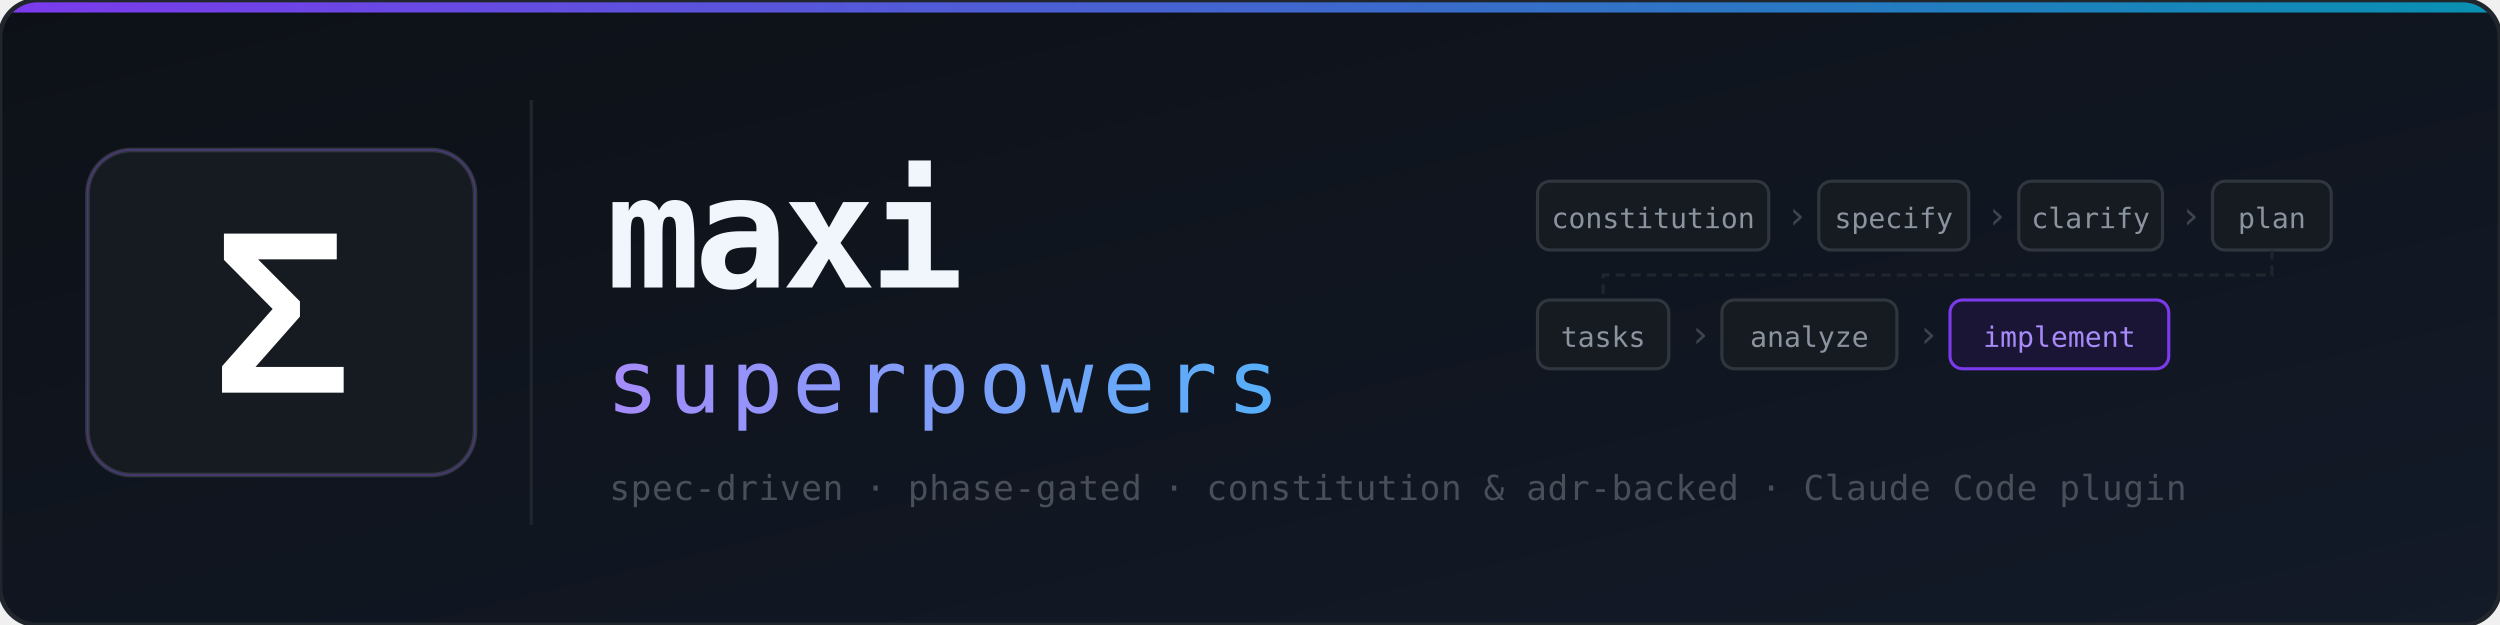
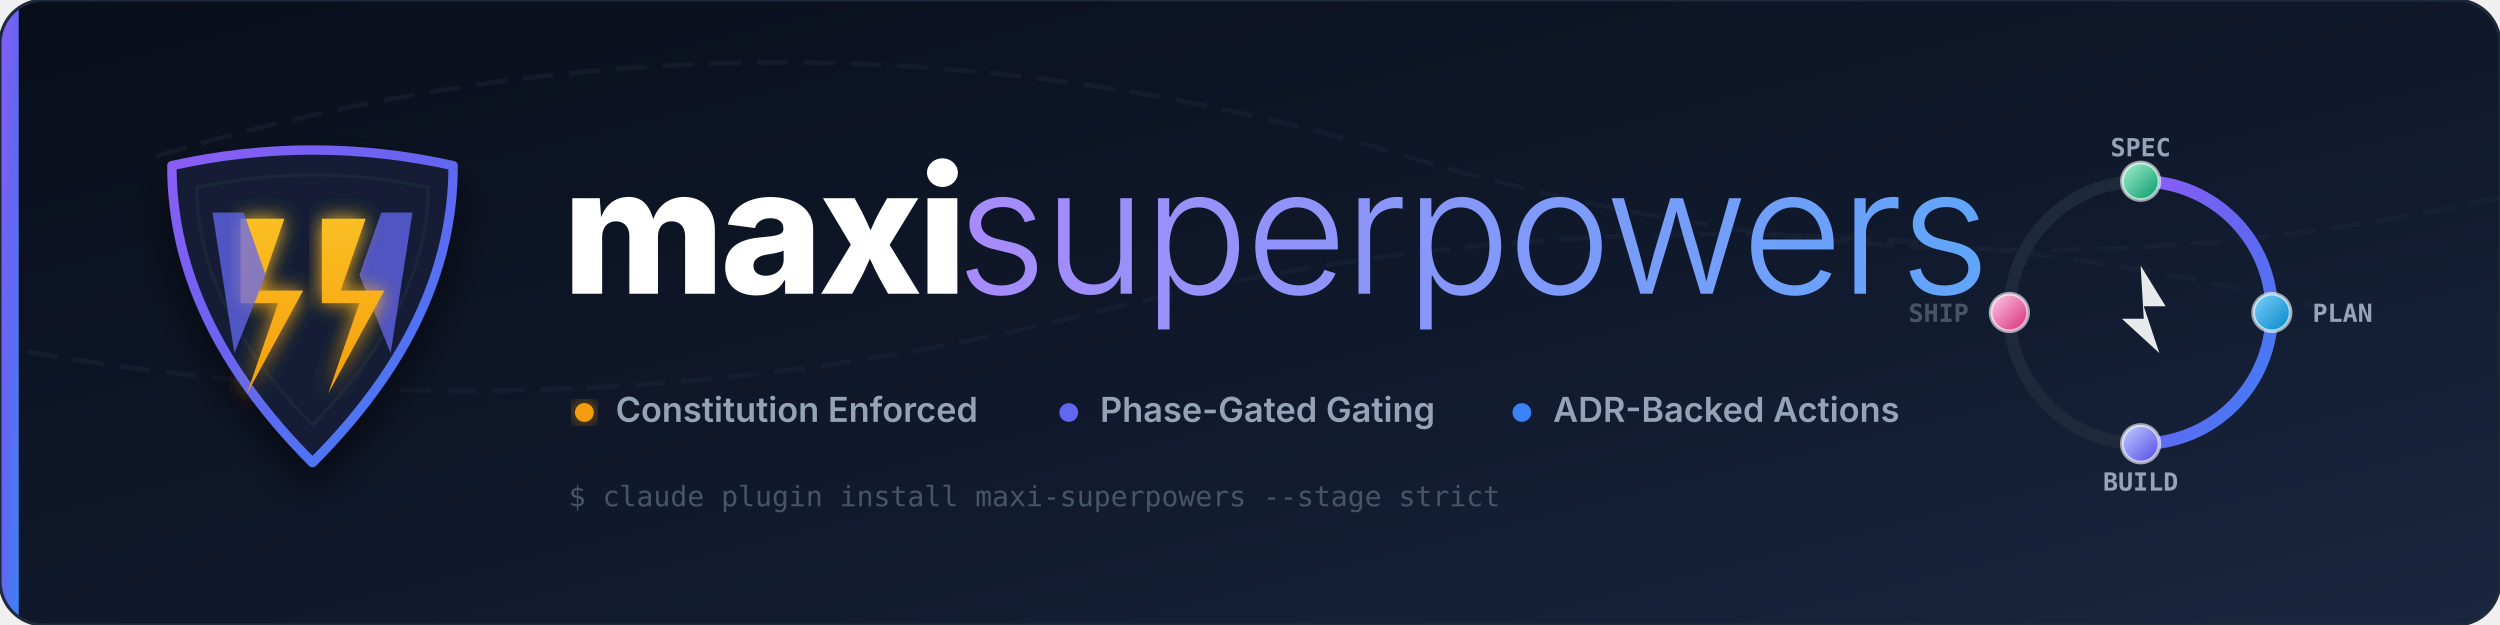
<svg xmlns="http://www.w3.org/2000/svg" width="800" height="200" viewBox="0 0 800 200">
  <defs>
-     <linearGradient id="bg" x1="0" y1="0" x2="1" y2="1">
-       <stop offset="0%" stop-color="#0d1117" />
-       <stop offset="100%" stop-color="#131a28" />
+     <linearGradient id="shield-bg" x1="0" y1="0" x2="1" y2="1">
+       <stop offset="0%" stop-color="#090e1a" />
+       <stop offset="60%" stop-color="#111a2e" />
+       <stop offset="100%" stop-color="#1a2640" />
    </linearGradient>
-     <linearGradient id="accent" x1="0" y1="0" x2="1" y2="0">
-       <stop offset="0%" stop-color="#7c3aed" />
-       <stop offset="100%" stop-color="#0891b2" />
+     <linearGradient id="metal-grad" x1="0" y1="0" x2="1" y2="1">
+       <stop offset="0%" stop-color="#8b5cf6" />
+       <stop offset="50%" stop-color="#6366f1" />
+       <stop offset="100%" stop-color="#3b82f6" />
    </linearGradient>
-     <linearGradient id="bolt" x1="0" y1="52" x2="0" y2="148" gradientUnits="userSpaceOnUse">
-       <stop offset="0%" stop-color="#c084fc" />
+     <linearGradient id="amber-grad" x1="0" y1="0" x2="0" y2="1">
+       <stop offset="0%" stop-color="#fbbf24" />
+       <stop offset="100%" stop-color="#f59e0b" />
+     </linearGradient>
+     <linearGradient id="text-brand-grad" x1="0" y1="0" x2="1" y2="0">
+       <stop offset="0%" stop-color="#a78bfa" />
      <stop offset="100%" stop-color="#60a5fa" />
    </linearGradient>
-     <linearGradient id="brand" x1="192" y1="0" x2="490" y2="0" gradientUnits="userSpaceOnUse">
-       <stop offset="0%" stop-color="#a78bfa" />
-       <stop offset="100%" stop-color="#38bdf8" />
+     <linearGradient id="spec-dot-grad" x1="0" y1="0" x2="1" y2="1">
+       <stop offset="0%" stop-color="#a7f3d0" />
+       <stop offset="100%" stop-color="#059669" />
    </linearGradient>
-     <clipPath id="clip">
-       <rect width="800" height="200" rx="12" />
+     <linearGradient id="plan-dot-grad" x1="0" y1="0" x2="1" y2="1">
+       <stop offset="0%" stop-color="#7dd3fc" />
+       <stop offset="100%" stop-color="#0284c7" />
+     </linearGradient>
+     <linearGradient id="build-dot-grad" x1="0" y1="0" x2="1" y2="1">
+       <stop offset="0%" stop-color="#c7d2fe" />
+       <stop offset="100%" stop-color="#4f46e5" />
+     </linearGradient>
+     <linearGradient id="ship-dot-grad" x1="0" y1="0" x2="1" y2="1">
+       <stop offset="0%" stop-color="#fbcfe8" />
+       <stop offset="100%" stop-color="#db2777" />
+     </linearGradient>
+     <filter id="shadow" x="-20%" y="-20%" width="140%" height="140%">
+       <feDropShadow dx="0" dy="8" stdDeviation="6" flood-color="#000000" flood-opacity="0.5" />
+     </filter>
+     <filter id="glow-gold" x="-20%" y="-20%" width="140%" height="140%">
+       <feGaussianBlur stdDeviation="3" result="blur" />
+       <feMerge>
+         <feMergeNode in="blur" />
+         <feMergeNode in="SourceGraphic" />
+       </feMerge>
+     </filter>
+     <clipPath id="clip-shield-frame">
+       <rect width="800" height="200" rx="14" />
    </clipPath>
  </defs>
-   <g clip-path="url(#clip)">
-     <rect width="800" height="200" fill="url(#bg)" />
-     <rect width="800" height="4" fill="url(#accent)" />
-     <rect x="28" y="48" width="124" height="104" rx="14" fill="#161b22" stroke="#30363d" stroke-width="1.5" />
-     <rect x="28" y="48" width="124" height="104" rx="14" fill="none" stroke="#7c3aed" stroke-width="0.5" opacity="0.35" />
-     <text x="90" y="100" font-family="'Arial','Helvetica Neue',sans-serif" font-size="74" font-weight="700" fill="white" text-anchor="middle" dominant-baseline="central">Σ</text>
-     <line x1="170" y1="32" x2="170" y2="168" stroke="#21262d" stroke-width="1" />
-     <text x="194" y="92" font-family="ui-monospace,'SF Mono','Cascadia Code','Fira Code',Consolas,monospace" font-size="50" font-weight="700" fill="#f0f6fc" letter-spacing="-2">maxi</text>
-     <text x="194" y="132" font-family="ui-monospace,'SF Mono','Cascadia Code','Fira Code',Consolas,monospace" font-size="28" font-weight="400" fill="url(#brand)" letter-spacing="3">superpowers</text>
-     <text x="195" y="160" font-family="ui-monospace,'SF Mono',Consolas,monospace" font-size="11" fill="#484f58" letter-spacing="0.2">spec-driven · phase-gated · constitution &amp; adr-backed · Claude Code plugin</text>
-     <g font-family="ui-monospace,'SF Mono',Consolas,monospace" font-size="9" fill="#8b949e" text-anchor="middle">
-       <rect x="492" y="58" width="74" height="22" rx="4" fill="#161b22" stroke="#30363d" stroke-width="1" />
-       <text x="529" y="73">constitution</text>
-       <text x="575" y="73" font-size="12" fill="#3d4450">›</text>
-       <rect x="582" y="58" width="48" height="22" rx="4" fill="#161b22" stroke="#30363d" stroke-width="1" />
-       <text x="606" y="73">specify</text>
-       <text x="639" y="73" font-size="12" fill="#3d4450">›</text>
-       <rect x="646" y="58" width="46" height="22" rx="4" fill="#161b22" stroke="#30363d" stroke-width="1" />
-       <text x="669" y="73">clarify</text>
-       <text x="701" y="73" font-size="12" fill="#3d4450">›</text>
-       <rect x="708" y="58" width="38" height="22" rx="4" fill="#161b22" stroke="#30363d" stroke-width="1" />
-       <text x="727" y="73">plan</text>
-       <rect x="492" y="96" width="42" height="22" rx="4" fill="#161b22" stroke="#30363d" stroke-width="1" />
-       <text x="513" y="111">tasks</text>
-       <text x="544" y="111" font-size="12" fill="#3d4450">›</text>
-       <rect x="551" y="96" width="56" height="22" rx="4" fill="#161b22" stroke="#30363d" stroke-width="1" />
-       <text x="579" y="111">analyze</text>
-       <text x="617" y="111" font-size="12" fill="#3d4450">›</text>
-       <rect x="624" y="96" width="70" height="22" rx="4" fill="#1a1435" stroke="#7c3aed" stroke-width="1" />
-       <text x="659" y="111" fill="#a78bfa">implement</text>
+   <g clip-path="url(#clip-shield-frame)">
+     <rect width="800" height="200" fill="url(#shield-bg)" />
+     <path d="M -50,100 Q 150,150 350,100 T 750,100" fill="none" stroke="#1e293b" stroke-width="1.5" stroke-dasharray="10,5" opacity="0.4" />
+     <path d="M 50,50 Q 250,-10 450,50 T 850,50" fill="none" stroke="#1e293b" stroke-width="1.5" stroke-dasharray="10,5" opacity="0.4" />
+     <rect x="0" y="0" width="6" height="200" fill="url(#metal-grad)" />
+     <g transform="translate(45, 38)" filter="url(#shadow)">
+       <path d="M 10,15 Q 55,5 100,15 Q 100,65 55,110 Q 10,65 10,15 Z" fill="#131e35" stroke="url(#metal-grad)" stroke-width="3" stroke-linejoin="round" />
+       <path d="M 18,22 Q 55,14 92,22 Q 92,60 55,98 Q 18,60 18,22 Z" fill="none" stroke="#1e293b" stroke-width="1" opacity="0.8" />
+       <path d="M 32,32 L 46,32 L 38,55 L 52,55 L 34,88 L 44,59 L 32,59 Z" fill="url(#amber-grad)" filter="url(#glow-gold)" />
+       <path d="M 23,30 L 33,30 L 40,50 L 30,75 Z" fill="#6366f1" opacity="0.75" />
+       <path d="M 87,30 L 77,30 L 70,50 L 80,75 Z" fill="#6366f1" opacity="0.75" />
+       <path d="M 58,32 L 72,32 L 64,55 L 78,55 L 60,88 L 70,59 L 58,59 Z" fill="url(#amber-grad)" filter="url(#glow-gold)" />
    </g>
-     <path d="M727,80 L727,88 L513,88 L513,96" fill="none" stroke="#21262d" stroke-width="1" stroke-dasharray="3,2" />
+     <text x="180" y="94" font-family="system-ui, -apple-system, sans-serif" font-size="56" font-weight="800" fill="#ffffff" letter-spacing="-1.5">maxi</text>
+     <text x="306" y="94" font-family="system-ui, -apple-system, sans-serif" font-size="56" font-weight="300" fill="url(#text-brand-grad)" letter-spacing="-1">superpowers</text>
+     <g transform="translate(182, 114)">
+       <circle cx="5" cy="18" r="3" fill="#f59e0b" filter="url(#glow-gold)" />
+       <text x="15" y="21" font-family="system-ui, -apple-system, sans-serif" font-size="11" font-weight="600" fill="#94a3b8">Constitution Enforced</text>
+       <circle cx="160" cy="18" r="3" fill="#6366f1" />
+       <text x="170" y="21" font-family="system-ui, -apple-system, sans-serif" font-size="11" font-weight="600" fill="#94a3b8">Phase-Gated Gating</text>
+       <circle cx="305" cy="18" r="3" fill="#3b82f6" />
+       <text x="315" y="21" font-family="system-ui, -apple-system, sans-serif" font-size="11" font-weight="600" fill="#94a3b8">ADR-Backed Actions</text>
+     </g>
+     <text x="182" y="162" font-family="ui-monospace, 'SF Mono', monospace" font-size="9" fill="#475569">
+       $ claude plugin install maxi-superpowers --stage strict
+     </text>
+     <g transform="translate(620, 45)">
+       <circle cx="65" cy="55" r="42" fill="none" stroke="#1e293b" stroke-width="4" />
+       <path d="M 65,13 A 42,42 0 0,1 107,55 A 42,42 0 0,1 65,97" fill="none" stroke="url(#metal-grad)" stroke-width="4" stroke-linecap="round" />
+       <circle cx="65" cy="13" r="6" fill="url(#spec-dot-grad)" stroke="#ffffff" stroke-width="1.2" stroke-opacity="0.6" />
+       <text x="65" y="5" font-family="ui-monospace, 'SF Mono', monospace" font-size="8" fill="#94a3b8" text-anchor="middle" font-weight="bold">SPEC</text>
+       <circle cx="107" cy="55" r="6" fill="url(#plan-dot-grad)" stroke="#ffffff" stroke-width="1.2" stroke-opacity="0.6" />
+       <text x="120" y="58" font-family="ui-monospace, 'SF Mono', monospace" font-size="8" fill="#94a3b8" text-anchor="start" font-weight="bold">PLAN</text>
+       <circle cx="65" cy="97" r="6" fill="url(#build-dot-grad)" stroke="#ffffff" stroke-width="1.2" stroke-opacity="0.6" />
+       <text x="65" y="112" font-family="ui-monospace, 'SF Mono', monospace" font-size="8" fill="#94a3b8" text-anchor="middle" font-weight="bold">BUILD</text>
+       <circle cx="23" cy="55" r="6" fill="url(#ship-dot-grad)" stroke="#ffffff" stroke-width="1.2" stroke-opacity="0.6" />
+       <text x="10" y="58" font-family="ui-monospace, 'SF Mono', monospace" font-size="8" fill="#475569" text-anchor="end" font-weight="bold">SHIP</text>
+       <polygon points="65,40 73,53 66,53 71,68 59,57 66,57" fill="#ffffff" opacity="0.9" />
+     </g>
  </g>
-   <rect width="800" height="200" rx="12" fill="none" stroke="#21262d" stroke-width="1.5" />
+   <rect width="800" height="200" rx="14" fill="none" stroke="#1e293b" stroke-width="1" />
</svg>
